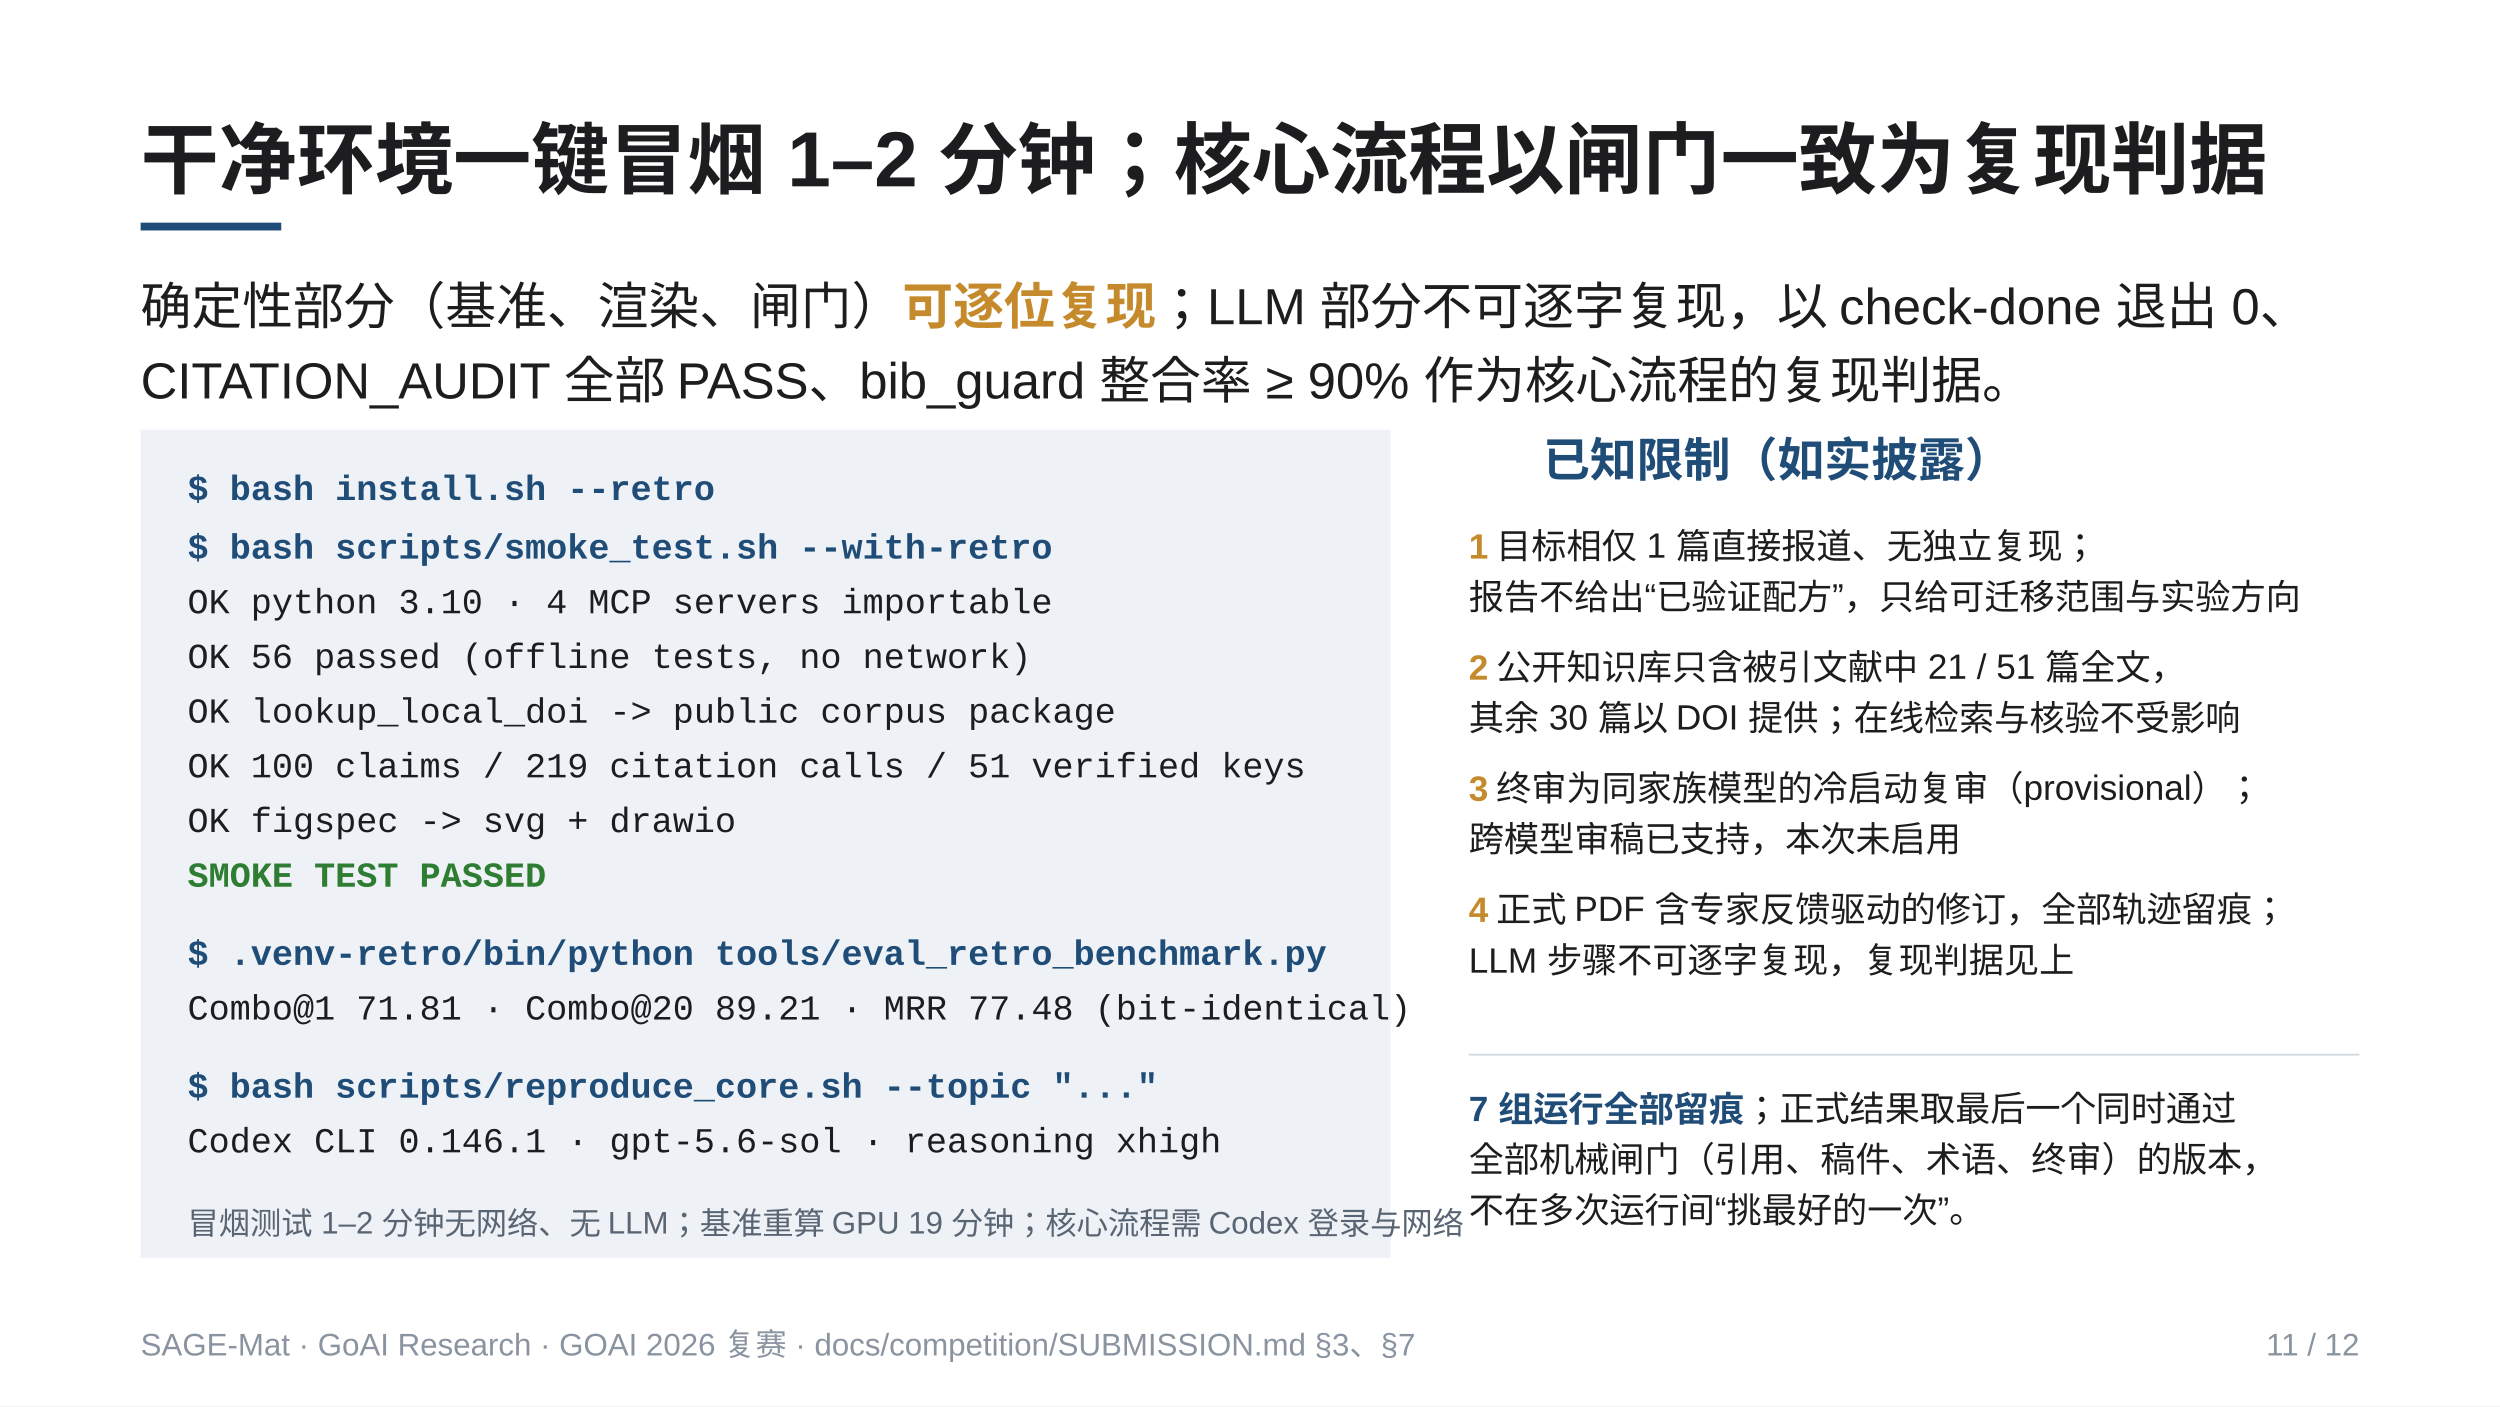
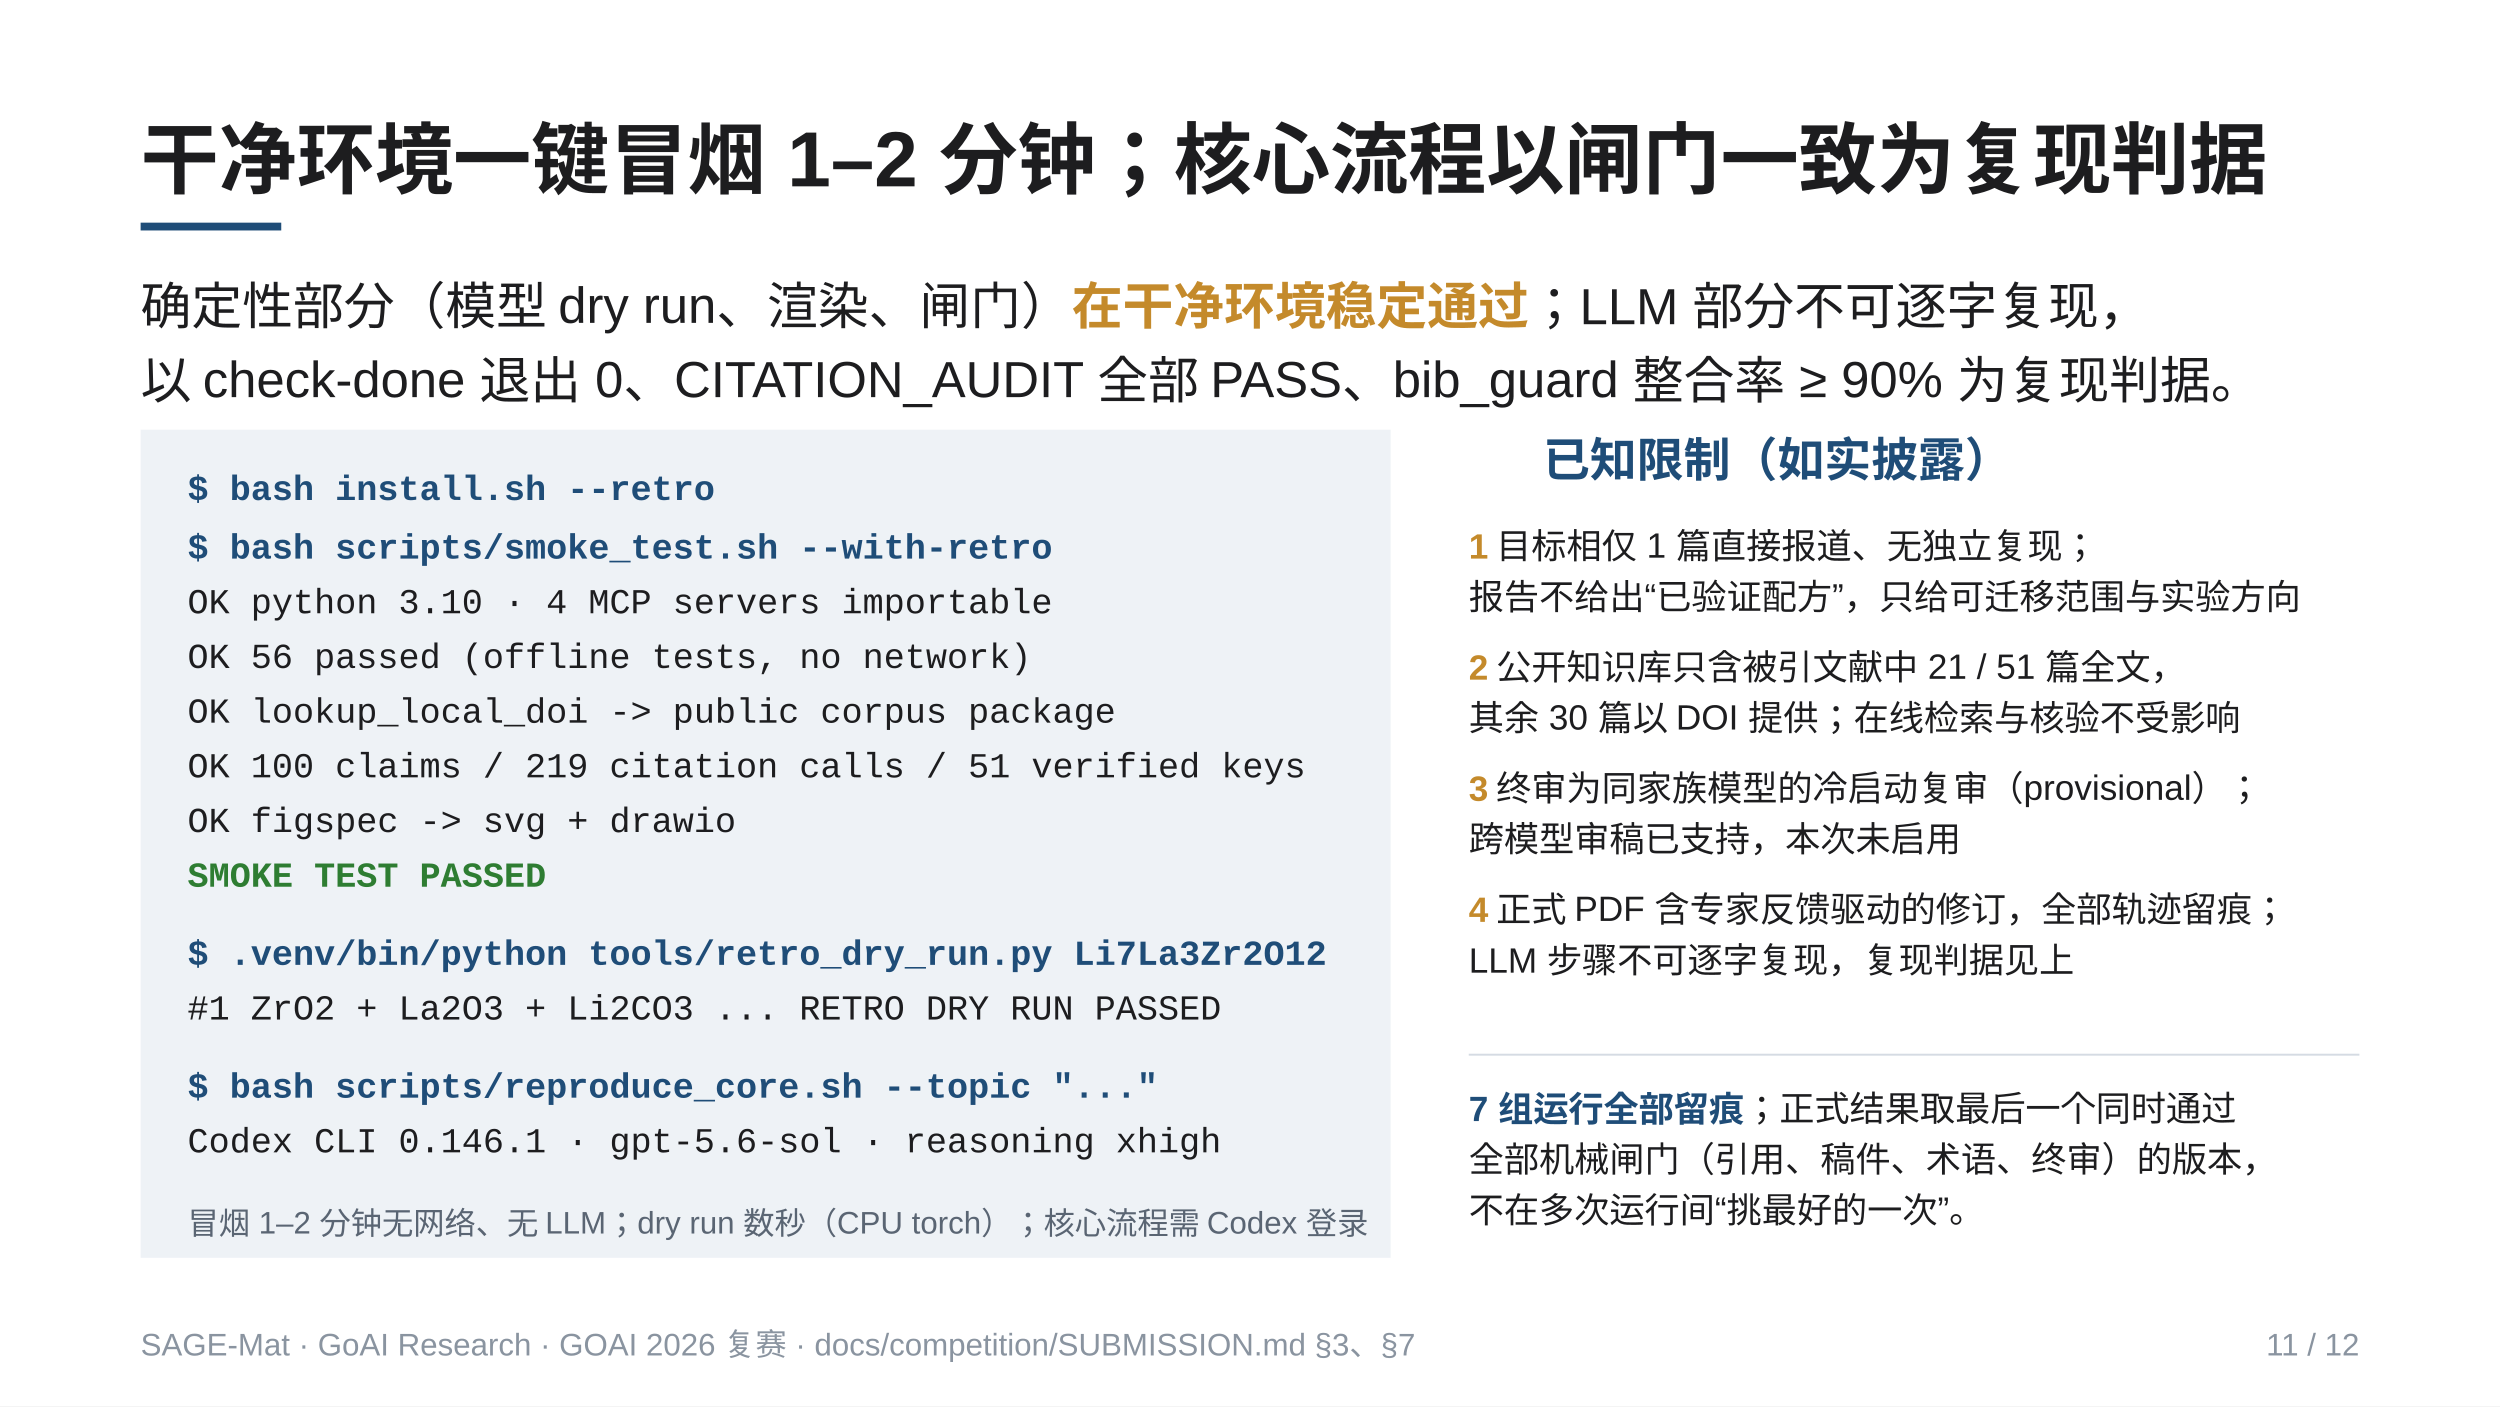
<svg xmlns="http://www.w3.org/2000/svg" viewBox="0 0 1280 720" width="1280" height="720" font-family="&quot;Microsoft YaHei&quot;, &quot;PingFang SC&quot;, Arial, sans-serif">
  <g id="p11-bg">
    <rect x="0" y="0" width="1280" height="720" fill="#FFFFFF" />
  </g>
  <g id="p11-header">
    <text x="72" y="96" font-size="40" font-weight="700" fill="#1D1D1F">干净环境一键冒烟 1–2 分钟；核心流程以闸门一致为复现判据</text>
    <rect x="72" y="114" width="72" height="4" fill="#1F4D78" />
  </g>
  <g id="p11-lead">
    <text x="72" y="166" font-size="26" fill="#1D1D1F">
-       <tspan x="72" dy="0">确定性部分（基准、渲染、闸门）<tspan fill="#C48A2B" font-weight="700">可逐位复现</tspan>；LLM 部分不可逐字复现，以 check-done 退出 0、</tspan>
-       <tspan x="72" dy="38">CITATION_AUDIT 全部 PASS、bib_guard 整合率 ≥ 90% 作为核心流程的复现判据。</tspan>
+       <tspan x="72" dy="0">确定性部分（模型 dry run、渲染、闸门）<tspan fill="#C48A2B" font-weight="700">在干净环境稳定通过</tspan>；LLM 部分不可逐字复现，</tspan>
+       <tspan x="72" dy="38">以 check-done 退出 0、CITATION_AUDIT 全部 PASS、bib_guard 整合率 ≥ 90% 为复现判据。</tspan>
    </text>
  </g>
  <g id="p11-commands">
    <rect x="72" y="220" width="640" height="424" fill="#EEF2F6" />
    <text x="96" y="256" font-size="18" font-family="Consolas, &quot;Courier New&quot;, monospace" fill="#1D1D1F">
      <tspan x="96" dy="0" fill="#1F4D78" font-weight="700">$ bash install.sh --retro</tspan>
      <tspan x="96" dy="30" fill="#1F4D78" font-weight="700">$ bash scripts/smoke_test.sh --with-retro</tspan>
      <tspan x="96" dy="28">OK  python 3.10 · 4 MCP servers importable</tspan>
      <tspan x="96" dy="28">OK  56 passed (offline tests, no network)</tspan>
      <tspan x="96" dy="28">OK  lookup_local_doi -&gt; public corpus package</tspan>
      <tspan x="96" dy="28">OK  100 claims / 219 citation calls / 51 verified keys</tspan>
      <tspan x="96" dy="28">OK  figspec -&gt; svg + drawio</tspan>
      <tspan x="96" dy="28" fill="#2E7D32" font-weight="700">SMOKE TEST PASSED</tspan>
-       <tspan x="96" dy="40" fill="#1F4D78" font-weight="700">$ .venv-retro/bin/python tools/eval_retro_benchmark.py</tspan>
-       <tspan x="96" dy="28">Combo@1 71.81 · Combo@20 89.21 · MRR 77.48  (bit-identical)</tspan>
+       <tspan x="96" dy="40" fill="#1F4D78" font-weight="700">$ .venv/bin/python tools/retro_dry_run.py Li7La3Zr2O12</tspan>
+       <tspan x="96" dy="28">#1 ZrO2 + La2O3 + Li2CO3 ... RETRO DRY RUN PASSED</tspan>
      <tspan x="96" dy="40" fill="#1F4D78" font-weight="700">$ bash scripts/reproduce_core.sh --topic "..."</tspan>
      <tspan x="96" dy="28">Codex CLI 0.146.1 · gpt-5.6-sol · reasoning xhigh</tspan>
    </text>
-     <text x="96" y="632" font-size="16" fill="#5A6573">冒烟测试 1–2 分钟无网络、无 LLM；基准重算 GPU 19 分钟；核心流程需 Codex 登录与网络</text>
+     <text x="96" y="632" font-size="16" fill="#5A6573">冒烟 1–2 分钟无网络、无 LLM；dry run 数秒（CPU torch）；核心流程需 Codex 登录</text>
  </g>
  <g id="p11-limitations">
    <use data-icon="tabler-outline/alert-triangle" x="752" y="222" width="28" height="28" fill="#1F4D78" stroke-width="2" />
    <text x="790" y="244" font-size="24" font-weight="700" fill="#1F4D78">已知限制（如实披露）</text>
    <text x="752" y="286" font-size="18" fill="#1D1D1F">
      <tspan x="752" dy="0">
        <tspan fill="#C48A2B" font-weight="700">1</tspan>  目标相仅 1 篇直接报道、无独立复现；</tspan>
      <tspan x="752" dy="26">    报告不给出“已验证配方”，只给可迁移范围与实验方向</tspan>
      <tspan x="752" dy="36">
        <tspan fill="#C48A2B" font-weight="700">2</tspan>  公开知识库只含被引文献中 21 / 51 篇全文，</tspan>
      <tspan x="752" dy="26">    其余 30 篇以 DOI 提供；在线检索与核验不受影响</tspan>
      <tspan x="752" dy="36">
        <tspan fill="#C48A2B" font-weight="700">3</tspan>  终审为同家族模型的冷启动复审（provisional）；</tspan>
      <tspan x="752" dy="26">    跨模型审稿已支持，本次未启用</tspan>
      <tspan x="752" dy="36">
        <tspan fill="#C48A2B" font-weight="700">4</tspan>  正式 PDF 含专家反馈驱动的修订，全部轨迹留痕；</tspan>
      <tspan x="752" dy="26">    LLM 步骤不可逐字复现，复现判据见上</tspan>
    </text>
    <line x1="752" y1="540" x2="1208" y2="540" stroke="#D5DBE3" stroke-width="1" />
    <text x="752" y="574" font-size="18" fill="#1D1D1F">
      <tspan x="752" dy="0">
        <tspan font-weight="700" fill="#1F4D78">7 组运行全部留痕</tspan>；正式结果取最后一个同时通过</tspan>
      <tspan x="752" dy="26">全部机械闸门（引用、稿件、术语、终审）的版本，</tspan>
      <tspan x="752" dy="26">不在多次运行间“挑最好的一次”。</tspan>
    </text>
  </g>
  <g id="p11-footer">
    <text x="72" y="694" font-size="16" fill="#8A94A0">SAGE-Mat · GoAI Research · GOAI 2026 复赛 · docs/competition/SUBMISSION.md §3、§7</text>
    <text x="1208" y="694" font-size="16" fill="#8A94A0" text-anchor="end">11 / 12</text>
  </g>
</svg>
